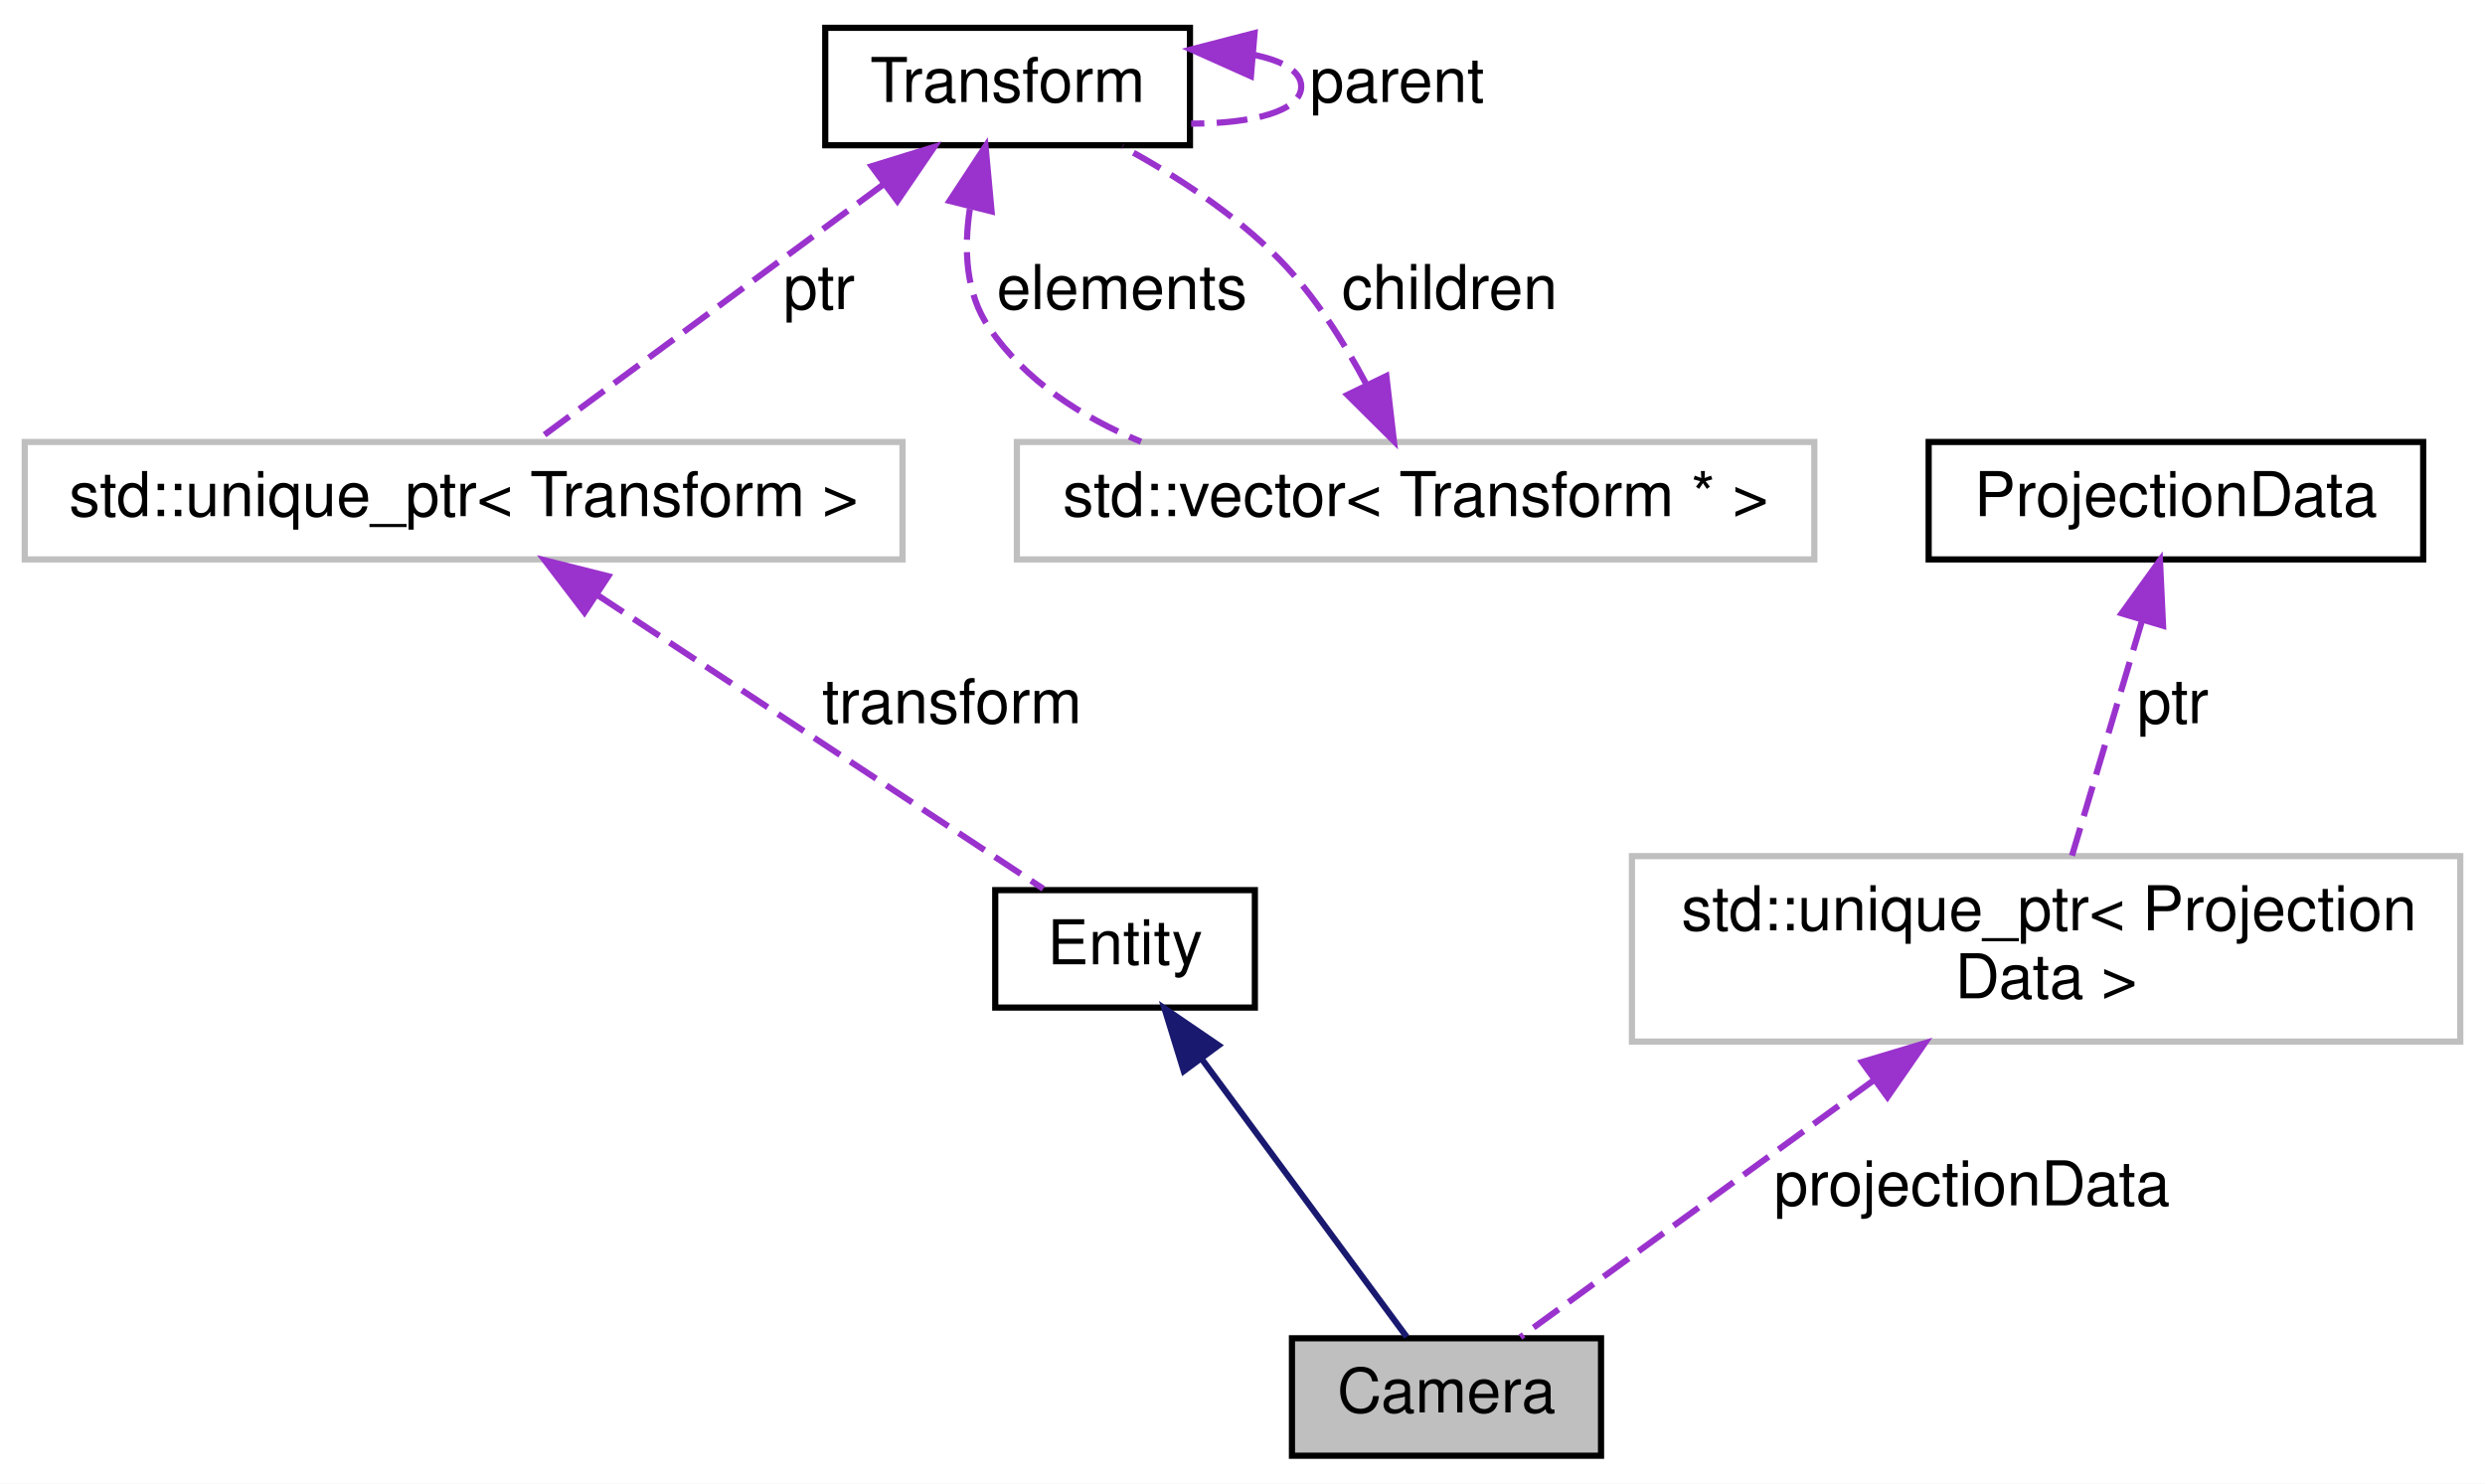
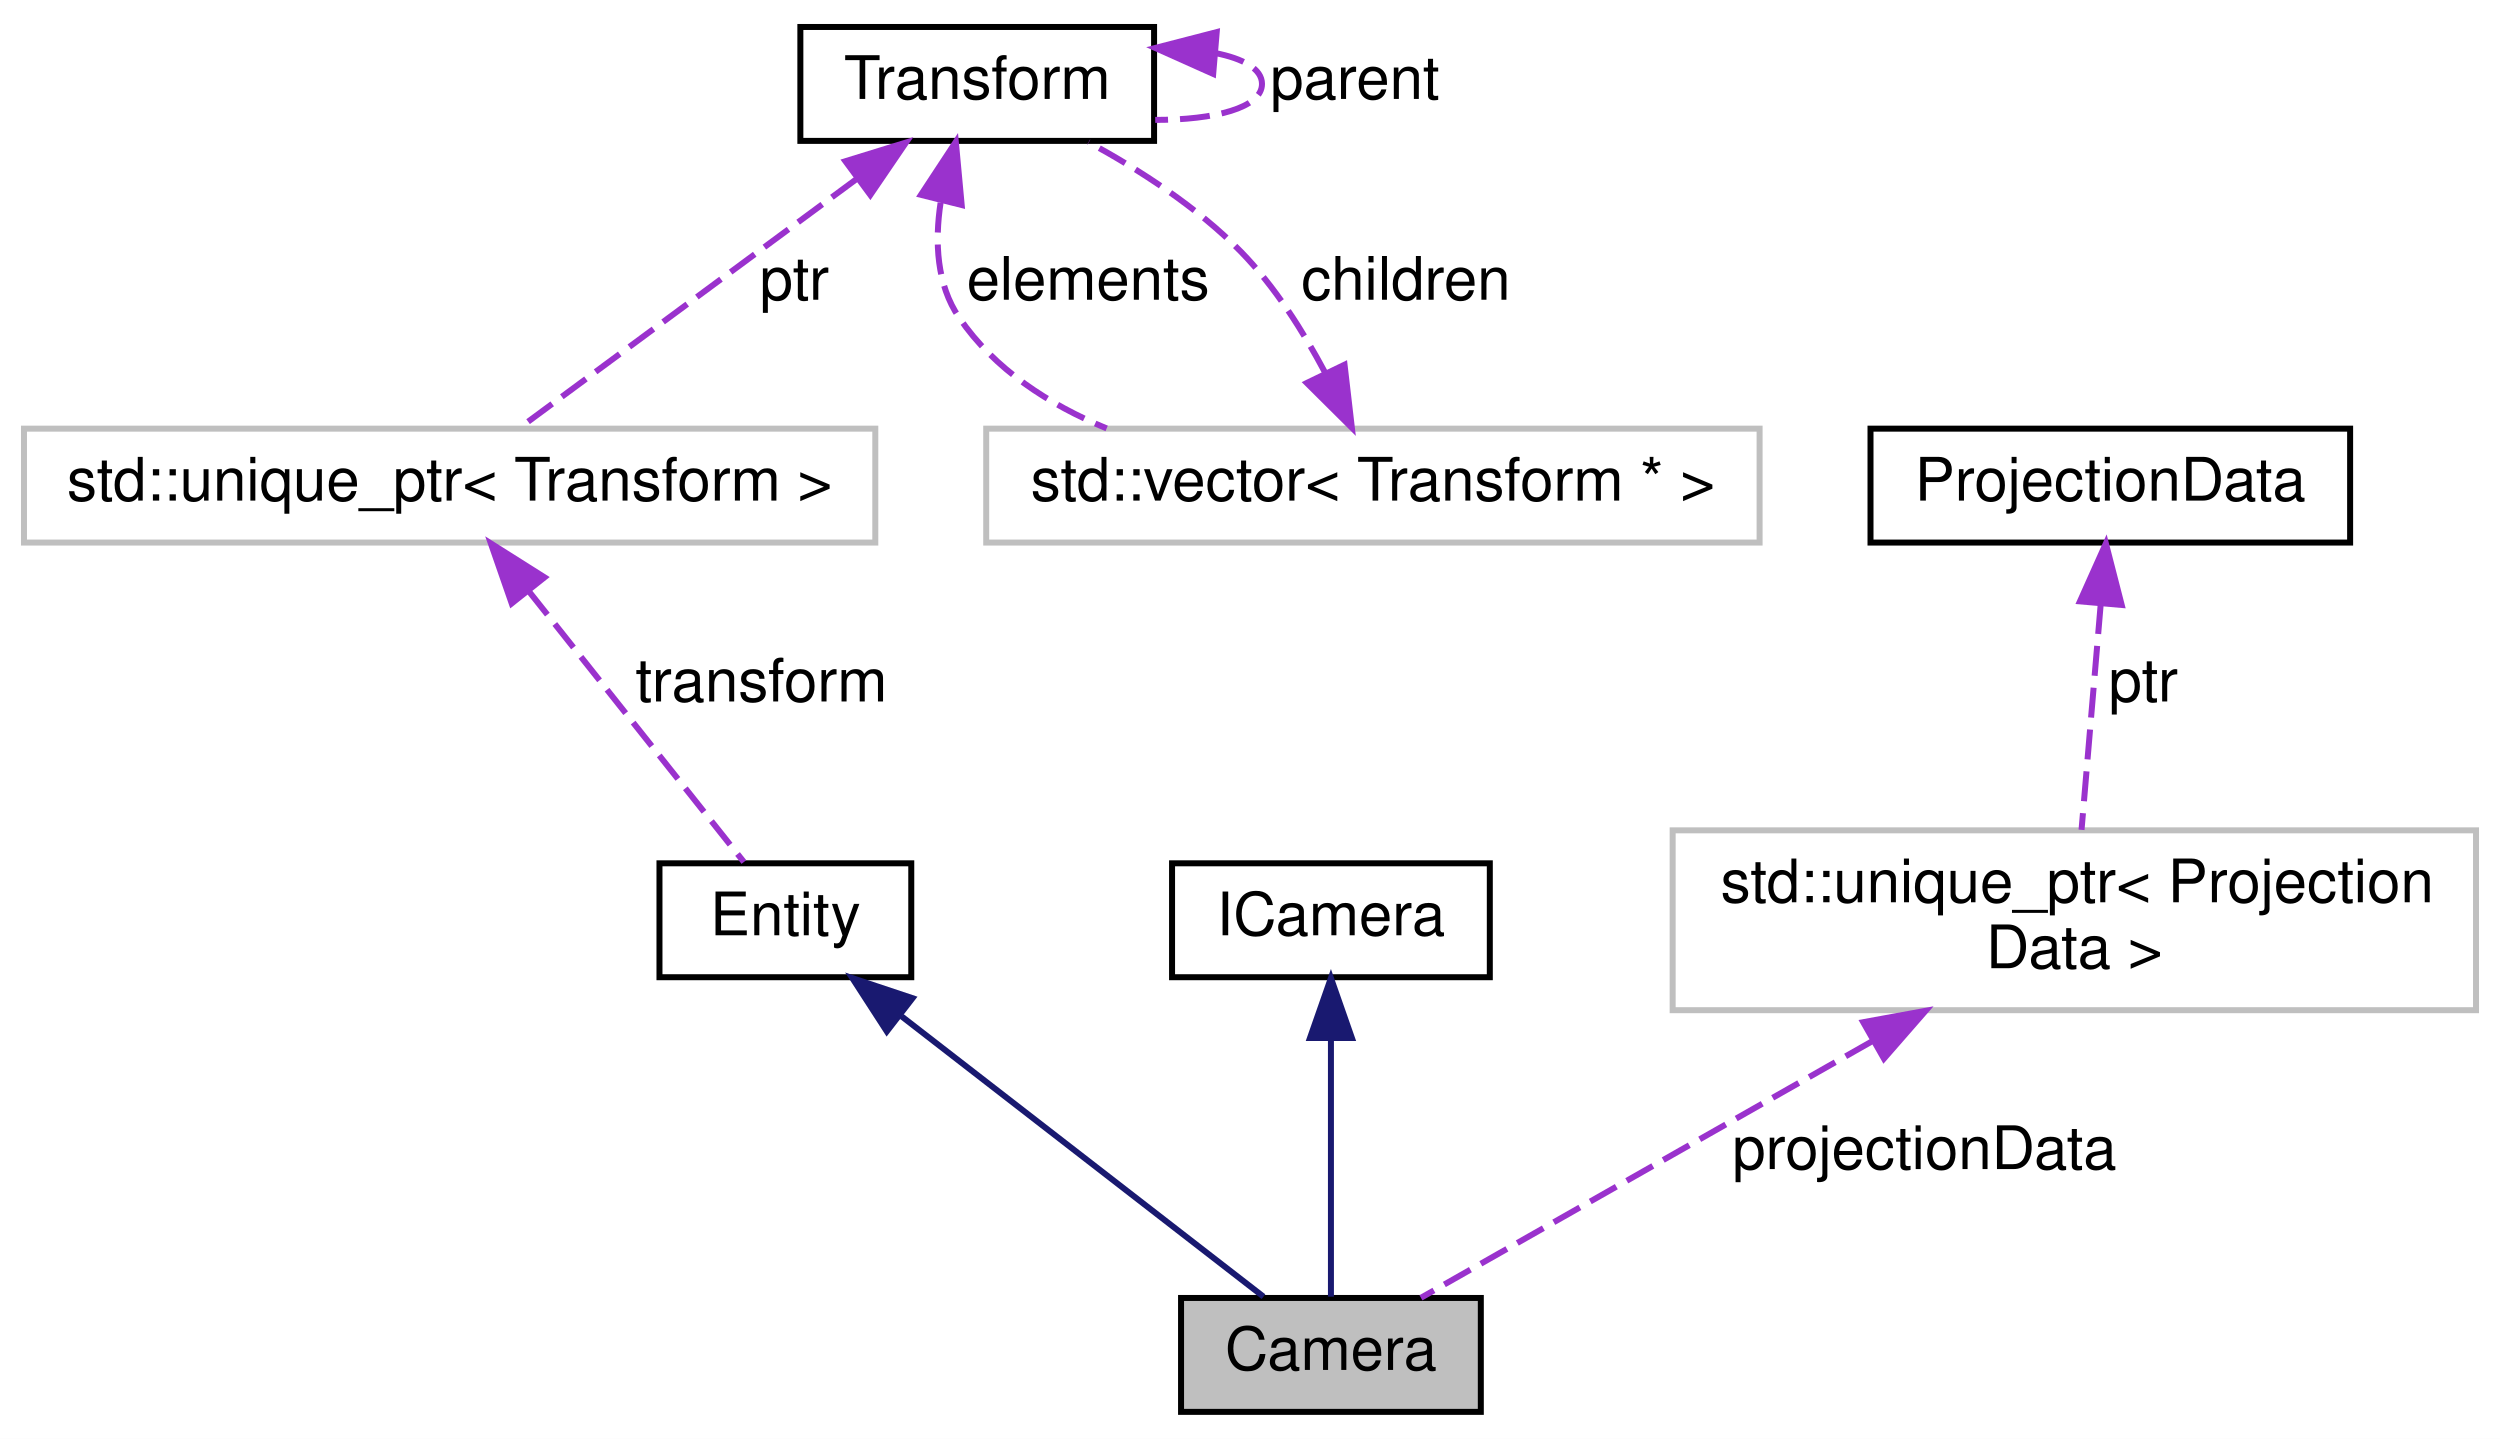
- <svg xmlns="http://www.w3.org/2000/svg" xmlns:xlink="http://www.w3.org/1999/xlink" width="402pt" height="240pt" viewBox="0.00 0.00 402.00 240.00">
+ <svg xmlns="http://www.w3.org/2000/svg" xmlns:xlink="http://www.w3.org/1999/xlink" width="417pt" height="240pt" viewBox="0.00 0.00 417.00 240.00">
  <g id="graph0" class="graph" transform="scale(1 1) rotate(0) translate(4 236)">
-     <polygon fill="white" stroke="transparent" points="-4,4 -4,-236 398,-236 398,4 -4,4" />
+     <polygon fill="white" stroke="transparent" points="-4,4 -4,-236 413,-236 413,4 -4,4" />
    <g id="node1" class="node">
      <g id="a_node1">
        <a xlink:title=" ">
-           <polygon fill="#bfbfbf" stroke="black" points="205,-0.5 205,-19.5 255,-19.5 255,-0.5 205,-0.5" />
-           <text text-anchor="middle" x="230" y="-7.5" font-family="Helvetica,sans-Serif" font-size="10.00">Camera</text>
+           <polygon fill="#bfbfbf" stroke="black" points="193,-0.5 193,-19.5 243,-19.5 243,-0.5 193,-0.5" />
+           <text text-anchor="middle" x="218" y="-7.5" font-family="Helvetica,sans-Serif" font-size="10.00">Camera</text>
        </a>
      </g>
    </g>
    <g id="node2" class="node">
      <g id="a_node2">
        <a xlink:href="class_entity.html" target="_top" xlink:title=" ">
-           <polygon fill="white" stroke="black" points="157,-73 157,-92 199,-92 199,-73 157,-73" />
-           <text text-anchor="middle" x="178" y="-80" font-family="Helvetica,sans-Serif" font-size="10.00">Entity</text>
+           <polygon fill="white" stroke="black" points="106,-73 106,-92 148,-92 148,-73 106,-73" />
+           <text text-anchor="middle" x="127" y="-80" font-family="Helvetica,sans-Serif" font-size="10.00">Entity</text>
        </a>
      </g>
    </g>
    <g id="edge1" class="edge">
-       <path fill="none" stroke="midnightblue" d="M190.54,-64.5C200.96,-50.37 215.36,-30.85 223.57,-19.72" />
-       <polygon fill="midnightblue" stroke="midnightblue" points="187.5,-62.73 184.38,-72.86 193.13,-66.89 187.5,-62.73" />
+       <path fill="none" stroke="midnightblue" d="M146.39,-66.47C164.76,-52.25 191.69,-31.38 206.75,-19.72" />
+       <polygon fill="midnightblue" stroke="midnightblue" points="143.92,-63.96 138.16,-72.86 148.21,-69.5 143.92,-63.96" />
    </g>
    <g id="node3" class="node">
      <g id="a_node3">
        <a xlink:title=" ">
          <polygon fill="white" stroke="#bfbfbf" points="0,-145.5 0,-164.5 142,-164.5 142,-145.5 0,-145.5" />
          <text text-anchor="middle" x="71" y="-152.5" font-family="Helvetica,sans-Serif" font-size="10.00">std::unique_ptr&lt; Transform &gt;</text>
        </a>
      </g>
    </g>
    <g id="edge2" class="edge">
-       <path fill="none" stroke="#9a32cd" stroke-dasharray="5,2" d="M92.64,-139.74C114.24,-125.51 146.75,-104.09 164.77,-92.22" />
-       <polygon fill="#9a32cd" stroke="#9a32cd" points="90.55,-136.93 84.12,-145.36 94.4,-142.78 90.55,-136.93" />
-       <text text-anchor="middle" x="150" y="-119" font-family="Helvetica,sans-Serif" font-size="10.00"> transform</text>
+       <path fill="none" stroke="#9a32cd" stroke-dasharray="5,2" d="M84.19,-137.4C95.43,-123.24 111.15,-103.46 120.08,-92.22" />
+       <polygon fill="#9a32cd" stroke="#9a32cd" points="81.35,-135.35 77.87,-145.36 86.83,-139.7 81.35,-135.35" />
+       <text text-anchor="middle" x="123" y="-119" font-family="Helvetica,sans-Serif" font-size="10.00"> transform</text>
    </g>
    <g id="node4" class="node">
      <g id="a_node4">
        <a xlink:href="class_transform.html" target="_top" xlink:title=" ">
          <polygon fill="white" stroke="black" points="129.5,-212.5 129.5,-231.5 188.5,-231.5 188.5,-212.5 129.5,-212.5" />
          <text text-anchor="middle" x="159" y="-219.5" font-family="Helvetica,sans-Serif" font-size="10.00">Transform</text>
        </a>
      </g>
    </g>
    <g id="edge3" class="edge">
      <path fill="none" stroke="#9a32cd" stroke-dasharray="5,2" d="M138.78,-206.07C121.41,-193.24 96.97,-175.19 82.68,-164.63" />
      <polygon fill="#9a32cd" stroke="#9a32cd" points="137.01,-209.11 147.13,-212.23 141.17,-203.48 137.01,-209.11" />
      <text text-anchor="middle" x="128.5" y="-186" font-family="Helvetica,sans-Serif" font-size="10.00"> ptr</text>
    </g>
    <g id="edge6" class="edge">
      <path fill="none" stroke="#9a32cd" stroke-dasharray="5,2" d="M198.67,-227.16C203.41,-226.22 206.5,-224.5 206.5,-222 206.5,-218 198.58,-216 188.69,-216" />
      <polygon fill="#9a32cd" stroke="#9a32cd" points="198.36,-223.67 188.69,-228 198.95,-230.65 198.36,-223.67" />
      <text text-anchor="middle" x="222" y="-219.5" font-family="Helvetica,sans-Serif" font-size="10.00"> parent</text>
    </g>
    <g id="node5" class="node">
      <g id="a_node5">
        <a xlink:title=" ">
          <polygon fill="white" stroke="#bfbfbf" points="160.5,-145.5 160.5,-164.5 289.5,-164.5 289.5,-145.5 160.5,-145.5" />
          <text text-anchor="middle" x="225" y="-152.5" font-family="Helvetica,sans-Serif" font-size="10.00">std::vector&lt; Transform * &gt;</text>
        </a>
      </g>
    </g>
    <g id="edge5" class="edge">
      <path fill="none" stroke="#9a32cd" stroke-dasharray="5,2" d="M152.89,-202.19C151.9,-195.63 152.22,-188.53 156,-183 161.87,-174.39 170.94,-168.53 180.59,-164.54" />
      <polygon fill="#9a32cd" stroke="#9a32cd" points="149.61,-203.5 155.43,-212.35 156.41,-201.8 149.61,-203.5" />
      <text text-anchor="middle" x="177.5" y="-186" font-family="Helvetica,sans-Serif" font-size="10.00"> elements</text>
    </g>
    <g id="edge4" class="edge">
      <path fill="none" stroke="#9a32cd" stroke-dasharray="5,2" d="M217.02,-173.86C213.4,-180.68 208.65,-188.21 203,-194 195.74,-201.44 186.03,-207.69 177.57,-212.29" />
      <polygon fill="#9a32cd" stroke="#9a32cd" points="220.27,-175.17 221.49,-164.65 213.97,-172.12 220.27,-175.17" />
      <text text-anchor="middle" x="230.5" y="-186" font-family="Helvetica,sans-Serif" font-size="10.00"> children</text>
    </g>
    <g id="node6" class="node">
      <g id="a_node6">
-         <a xlink:title=" ">
-           <polygon fill="white" stroke="#bfbfbf" points="260,-67.5 260,-97.5 394,-97.5 394,-67.5 260,-67.5" />
-           <text text-anchor="start" x="268" y="-85.5" font-family="Helvetica,sans-Serif" font-size="10.00">std::unique_ptr&lt; Projection</text>
-           <text text-anchor="middle" x="327" y="-74.5" font-family="Helvetica,sans-Serif" font-size="10.00">Data &gt;</text>
+         <a xlink:href="class_i_camera.html" target="_top" xlink:title=" ">
+           <polygon fill="white" stroke="black" points="191.5,-73 191.5,-92 244.5,-92 244.5,-73 191.5,-73" />
+           <text text-anchor="middle" x="218" y="-80" font-family="Helvetica,sans-Serif" font-size="10.00">ICamera</text>
        </a>
      </g>
    </g>
    <g id="edge7" class="edge">
-       <path fill="none" stroke="#9a32cd" stroke-dasharray="5,2" d="M299.09,-61.22C280.17,-47.47 256.12,-29.98 241.96,-19.69" />
-       <polygon fill="#9a32cd" stroke="#9a32cd" points="297.22,-64.19 307.37,-67.23 301.34,-58.52 297.22,-64.19" />
-       <text text-anchor="middle" x="315" y="-41" font-family="Helvetica,sans-Serif" font-size="10.00"> projectionData</text>
+       <path fill="none" stroke="midnightblue" d="M218,-62.44C218,-48.53 218,-30.32 218,-19.72" />
+       <polygon fill="midnightblue" stroke="midnightblue" points="214.5,-62.86 218,-72.86 221.5,-62.86 214.5,-62.86" />
    </g>
    <g id="node7" class="node">
      <g id="a_node7">
+         <a xlink:title=" ">
+           <polygon fill="white" stroke="#bfbfbf" points="275,-67.5 275,-97.5 409,-97.5 409,-67.5 275,-67.5" />
+           <text text-anchor="start" x="283" y="-85.5" font-family="Helvetica,sans-Serif" font-size="10.00">std::unique_ptr&lt; Projection</text>
+           <text text-anchor="middle" x="342" y="-74.5" font-family="Helvetica,sans-Serif" font-size="10.00">Data &gt;</text>
+         </a>
+       </g>
+     </g>
+     <g id="edge8" class="edge">
+       <path fill="none" stroke="#9a32cd" stroke-dasharray="5,2" d="M308.2,-62.28C283.63,-48.31 251.54,-30.07 233.01,-19.53" />
+       <polygon fill="#9a32cd" stroke="#9a32cd" points="306.78,-65.5 317.2,-67.4 310.24,-59.42 306.78,-65.5" />
+       <text text-anchor="middle" x="317" y="-41" font-family="Helvetica,sans-Serif" font-size="10.00"> projectionData</text>
+     </g>
+     <g id="node8" class="node">
+       <g id="a_node8">
        <a xlink:href="class_projection_data.html" target="_top" xlink:title=" ">
          <polygon fill="white" stroke="black" points="308,-145.5 308,-164.5 388,-164.5 388,-145.5 308,-145.5" />
          <text text-anchor="middle" x="348" y="-152.5" font-family="Helvetica,sans-Serif" font-size="10.00">ProjectionData</text>
        </a>
      </g>
    </g>
-     <g id="edge8" class="edge">
-       <path fill="none" stroke="#9a32cd" stroke-dasharray="5,2" d="M342.52,-135.6C338.98,-123.72 334.45,-108.49 331.19,-97.58" />
-       <polygon fill="#9a32cd" stroke="#9a32cd" points="339.22,-136.77 345.42,-145.36 345.92,-134.77 339.22,-136.77" />
-       <text text-anchor="middle" x="347.5" y="-119" font-family="Helvetica,sans-Serif" font-size="10.00"> ptr</text>
+     <g id="edge9" class="edge">
+       <path fill="none" stroke="#9a32cd" stroke-dasharray="5,2" d="M346.4,-135.24C345.4,-123.41 344.12,-108.38 343.2,-97.58" />
+       <polygon fill="#9a32cd" stroke="#9a32cd" points="342.93,-135.69 347.26,-145.36 349.9,-135.09 342.93,-135.69" />
+       <text text-anchor="middle" x="353.5" y="-119" font-family="Helvetica,sans-Serif" font-size="10.00"> ptr</text>
    </g>
  </g>
</svg>
